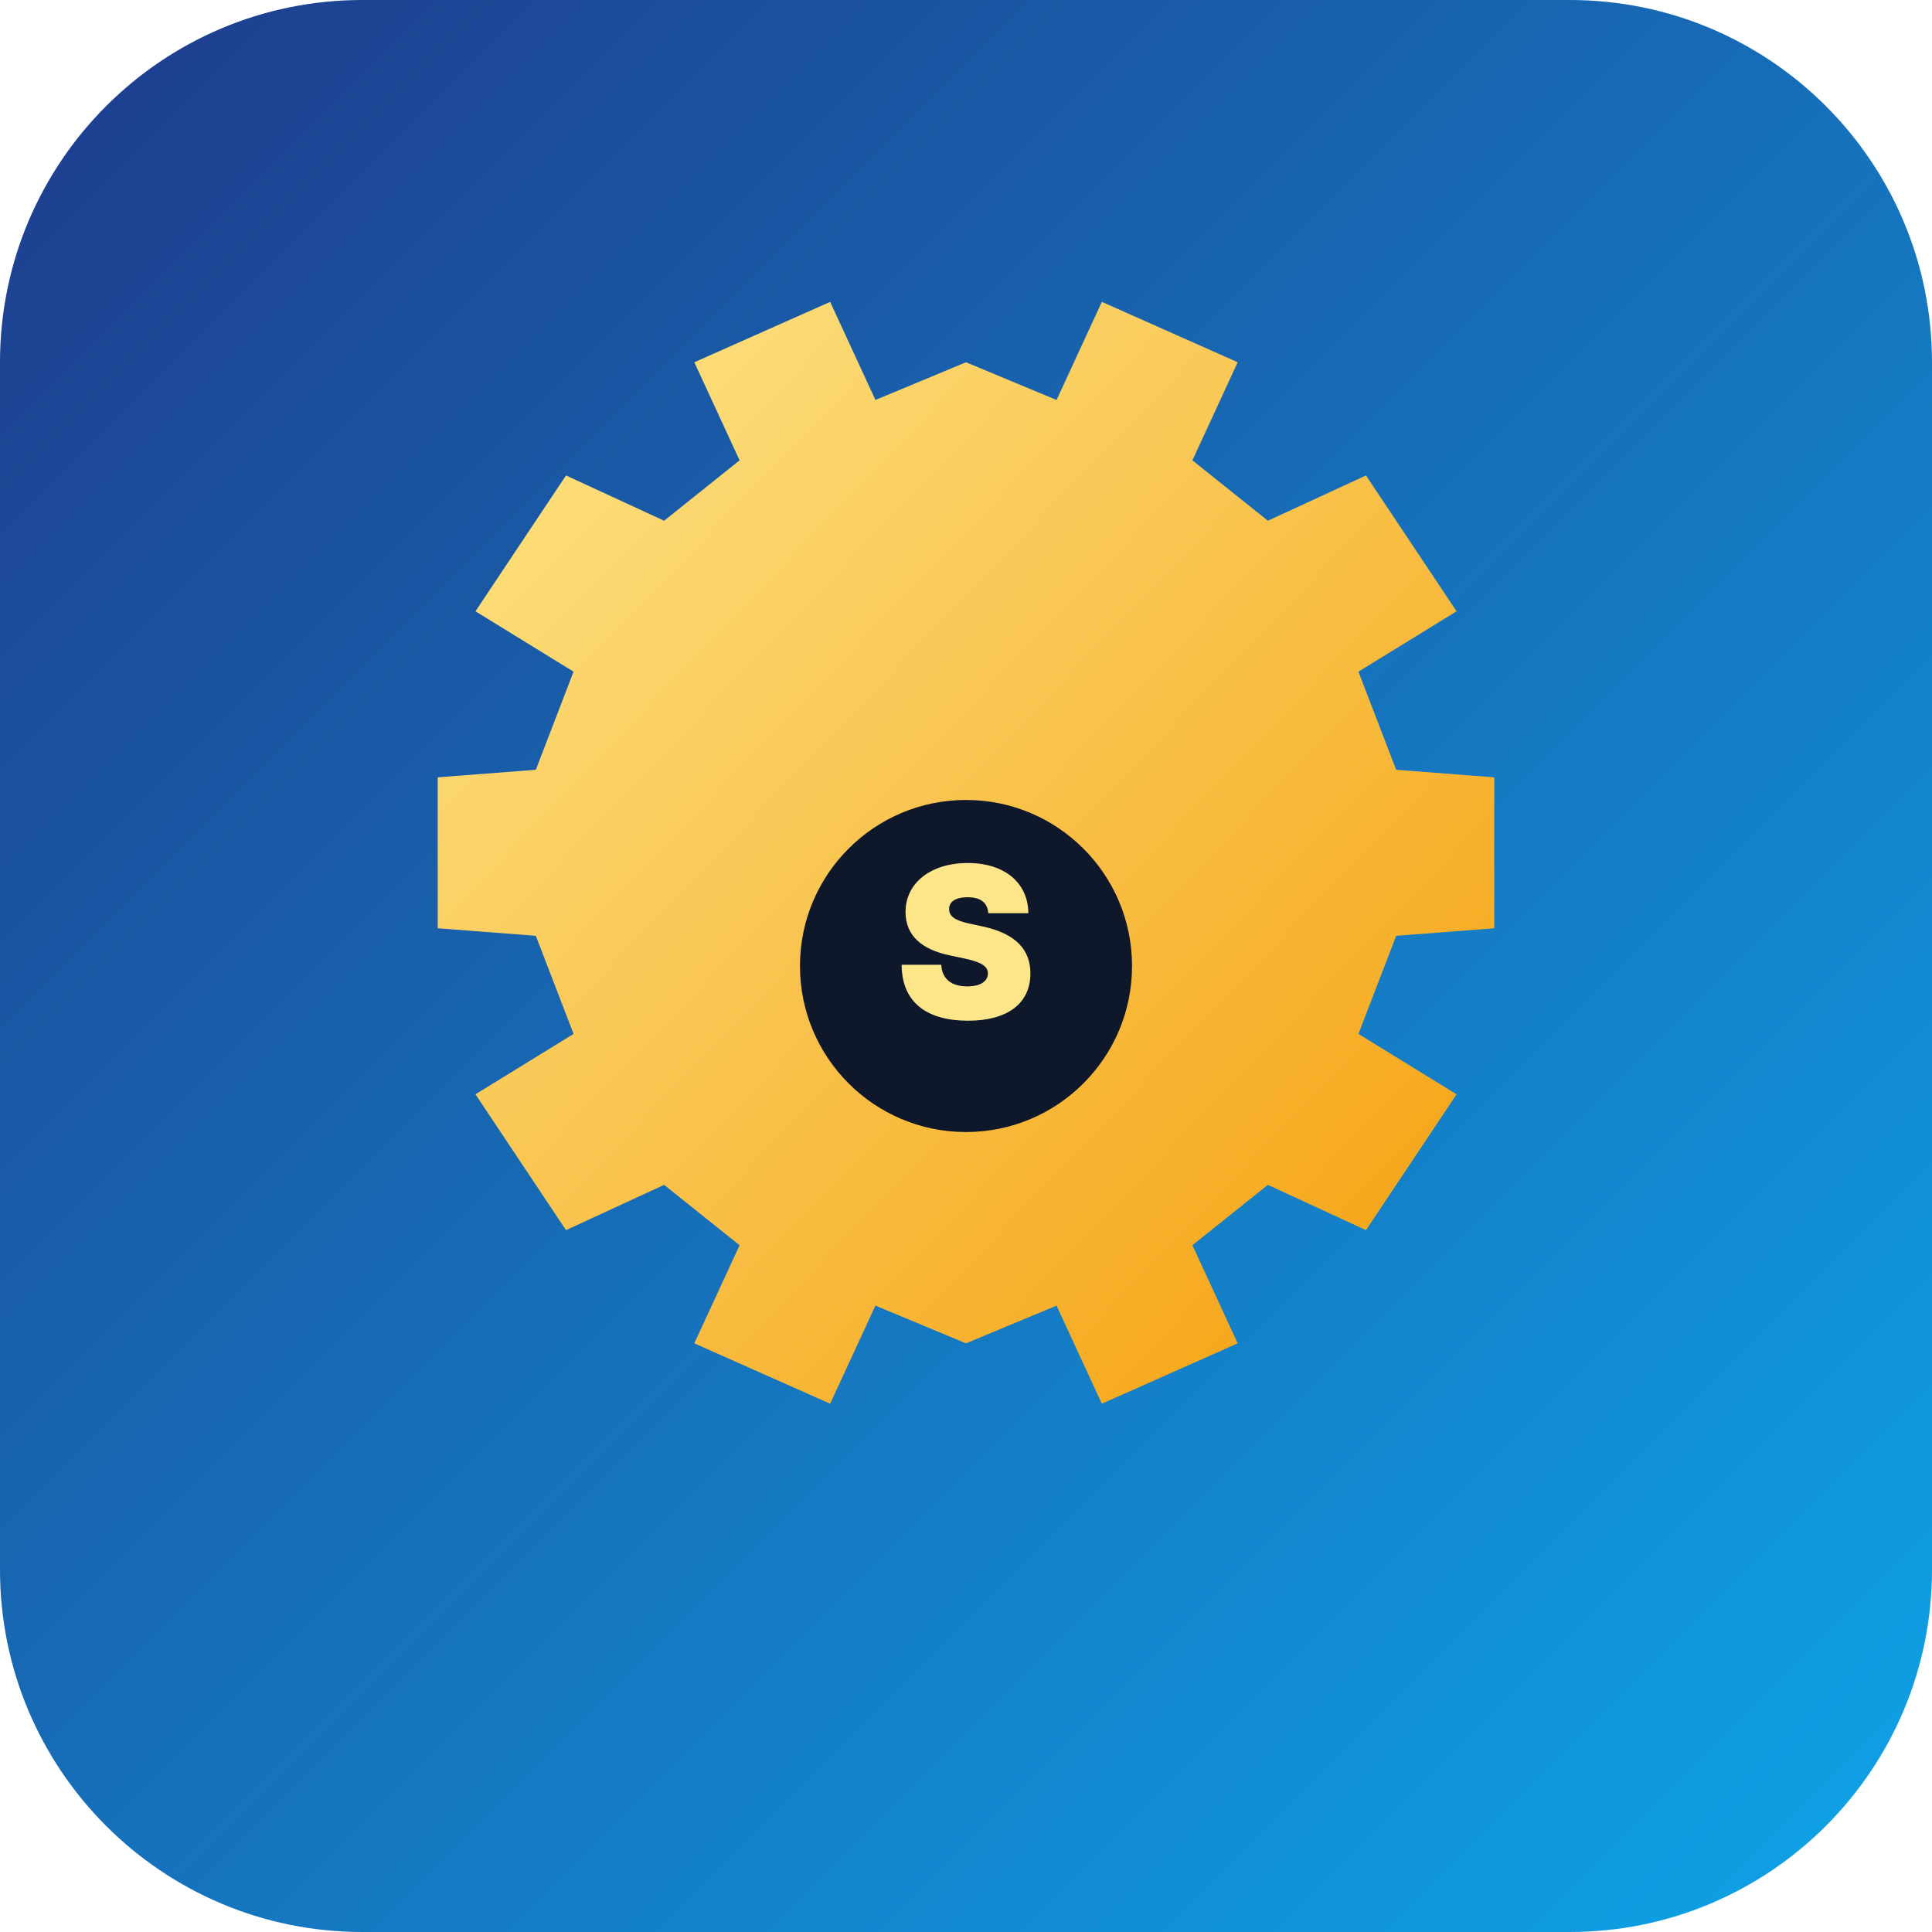
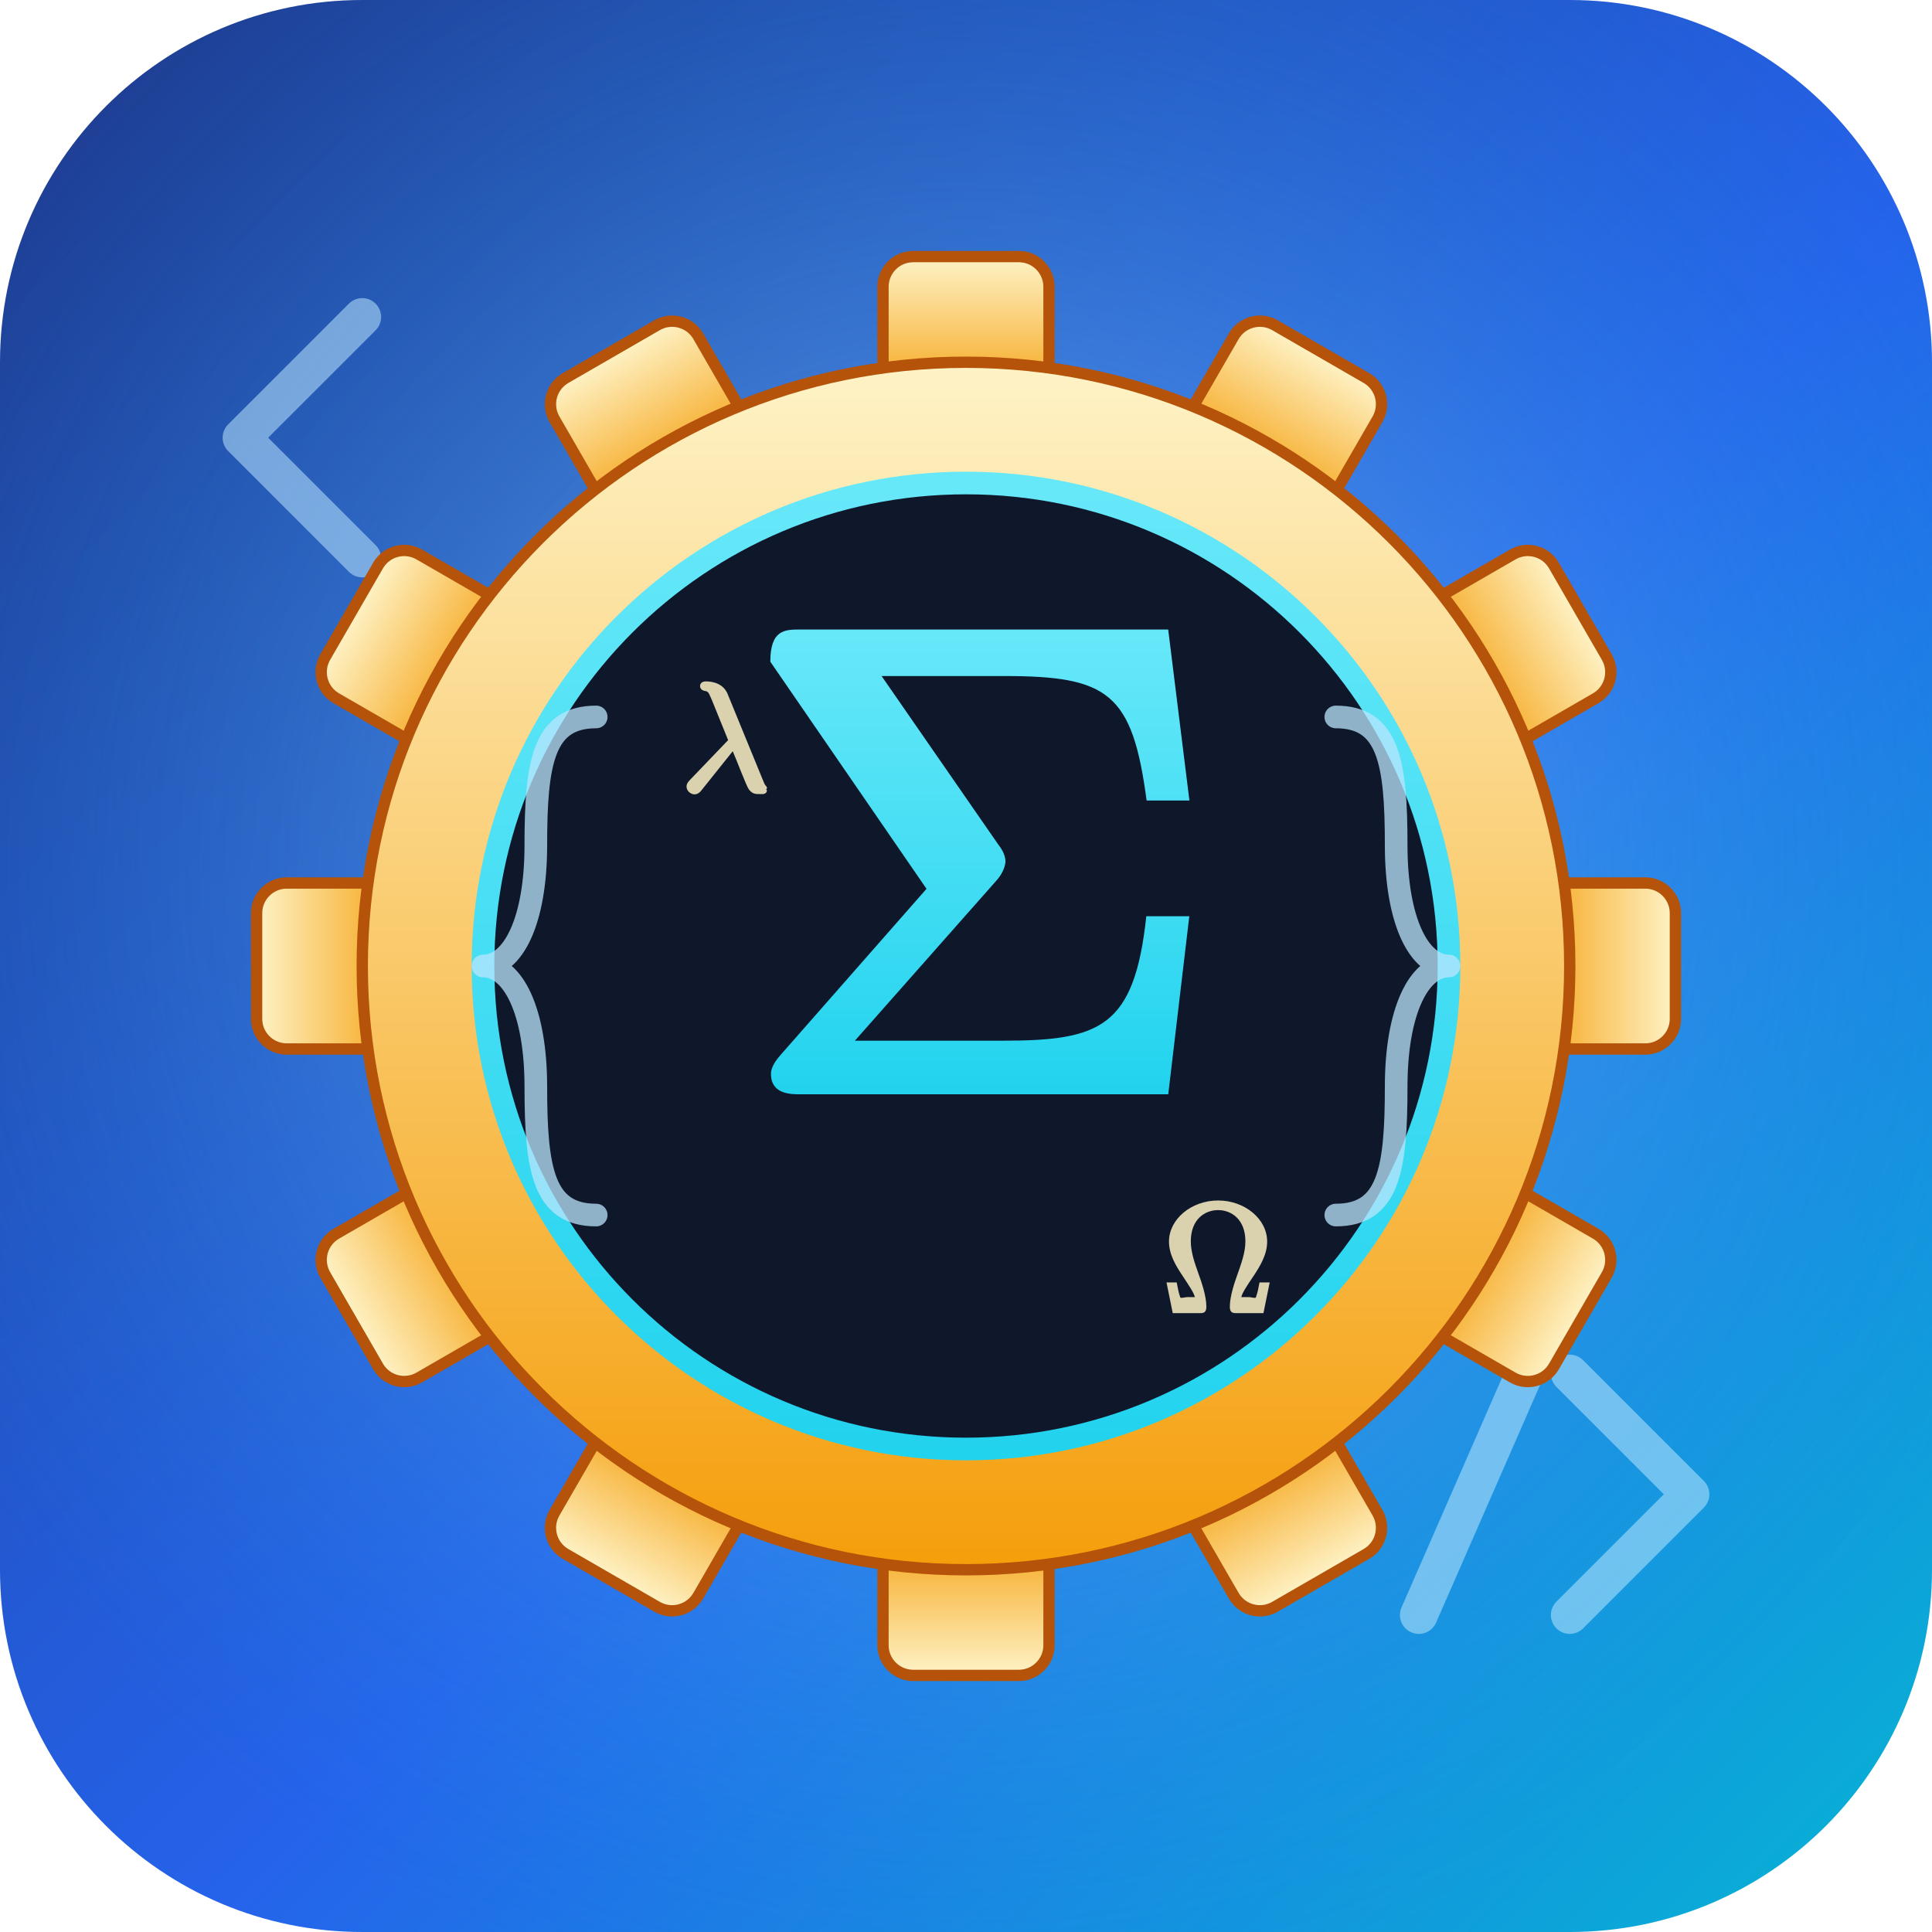
- <svg xmlns="http://www.w3.org/2000/svg" width="512" height="512" viewBox="0 0 512 512">
+ <svg xmlns="http://www.w3.org/2000/svg" viewBox="0 0 512 512" role="img" aria-label="Smartineer">
  <defs>
    <linearGradient id="bg" x1="0" y1="0" x2="1" y2="1">
      <stop offset="0%" stop-color="#1e3a8a" />
-       <stop offset="100%" stop-color="#0ea5e9" />
+       <stop offset="55%" stop-color="#2563eb" />
+       <stop offset="100%" stop-color="#06b6d4" />
    </linearGradient>
-     <linearGradient id="cog" x1="0" y1="0" x2="1" y2="1">
-       <stop offset="0%" stop-color="#fde68a" />
+     <linearGradient id="gear" x1="0" y1="0" x2="0" y2="1">
+       <stop offset="0%" stop-color="#fef3c7" />
      <stop offset="100%" stop-color="#f59e0b" />
    </linearGradient>
+     <linearGradient id="ring" x1="0" y1="0" x2="0" y2="1">
+       <stop offset="0%" stop-color="#67e8f9" />
+       <stop offset="100%" stop-color="#22d3ee" />
+     </linearGradient>
+     <radialGradient id="glow" cx="0.5" cy="0.45" r="0.6">
+       <stop offset="0%" stop-color="#bae6fd" stop-opacity="0.55" />
+       <stop offset="100%" stop-color="#0ea5e9" stop-opacity="0" />
+     </radialGradient>
+     <symbol id="tooth" overflow="visible">
+       <rect x="-22" y="-188" width="44" height="40" rx="8" fill="url(#gear)" stroke="#b45309" stroke-width="3" />
+     </symbol>
  </defs>
  <rect width="512" height="512" rx="96" fill="url(#bg)" />
-   <g transform="translate(256 256)" fill="url(#cog)">
-     <path d="M0-160 L24-150 L36-176 L72-160 L60-134 L80-118 L106-130 L130-94 L104-78 L114-52 L140-50 L140-10 L114 -8 L104 18 L130 34 L106 70 L80 58 L60 74 L72 100 L36 116 L24 90 L0 100 L-24 90 L-36 116 L-72 100 L-60 74 L-80 58 L-106 70 L-130 34 L-104 18 L-114 -8 L-140 -10 L-140-50 L-114 -52 L-104 -78 L-130 -94 L-106 -130 L-80 -118 L-60 -134 L-72 -160 L-36 -176 L-24 -150 Z" />
-     <circle r="44" fill="#0f172a" />
-     <text x="0" y="14" font-family="Inter, system-ui, sans-serif" font-weight="900" font-size="56" text-anchor="middle" fill="#fde68a">S</text>
+   <rect width="512" height="512" rx="96" fill="url(#glow)" />
+   <g fill="none" stroke="#bae6fd" stroke-width="10" stroke-linecap="round" stroke-linejoin="round" opacity="0.55">
+     <polyline points="96,84 64,116 96,148" />
+     <polyline points="416,364 448,396 416,428" />
+     <line x1="404" y1="364" x2="376" y2="428" />
+   </g>
+   <g transform="translate(256 256)">
+     <g>
+       <use href="#tooth" transform="rotate(0)" />
+       <use href="#tooth" transform="rotate(30)" />
+       <use href="#tooth" transform="rotate(60)" />
+       <use href="#tooth" transform="rotate(90)" />
+       <use href="#tooth" transform="rotate(120)" />
+       <use href="#tooth" transform="rotate(150)" />
+       <use href="#tooth" transform="rotate(180)" />
+       <use href="#tooth" transform="rotate(210)" />
+       <use href="#tooth" transform="rotate(240)" />
+       <use href="#tooth" transform="rotate(270)" />
+       <use href="#tooth" transform="rotate(300)" />
+       <use href="#tooth" transform="rotate(330)" />
+     </g>
+     <circle r="160" fill="url(#gear)" stroke="#b45309" stroke-width="3" />
+     <circle r="128" fill="#0f172a" />
+     <circle r="128" fill="none" stroke="url(#ring)" stroke-width="6" />
+     <g fill="none" stroke="#bae6fd" stroke-width="6" stroke-linecap="round" stroke-linejoin="round" opacity="0.75">
+       <path d="M -98,-66 C -112,-66 -114,-54 -114,-32 C -114,-12 -120,0 -128,0 C -120,0 -114,12 -114,32 C -114,54 -112,66 -98,66" />
+       <path d="M  98,-66 C  112,-66  114,-54  114,-32 C  114,-12  120,0  128,0 C  120,0  114,12  114,32 C  114,54  112,66  98,66" />
+     </g>
+     <text x="0" y="34" font-family="'Cambria Math','Latin Modern Math','Times New Roman',Georgia,serif" font-weight="700" font-size="170" text-anchor="middle" fill="url(#ring)">Σ</text>
+     <text x="-66" y="-46" font-family="'Cambria Math','Latin Modern Math','Times New Roman',Georgia,serif" font-weight="700" font-style="italic" font-size="40" text-anchor="middle" fill="#fef3c7" opacity="0.85">λ</text>
+     <text x="66" y="92" font-family="'Cambria Math','Latin Modern Math','Times New Roman',Georgia,serif" font-weight="700" font-size="40" text-anchor="middle" fill="#fef3c7" opacity="0.85">Ω</text>
  </g>
</svg>
